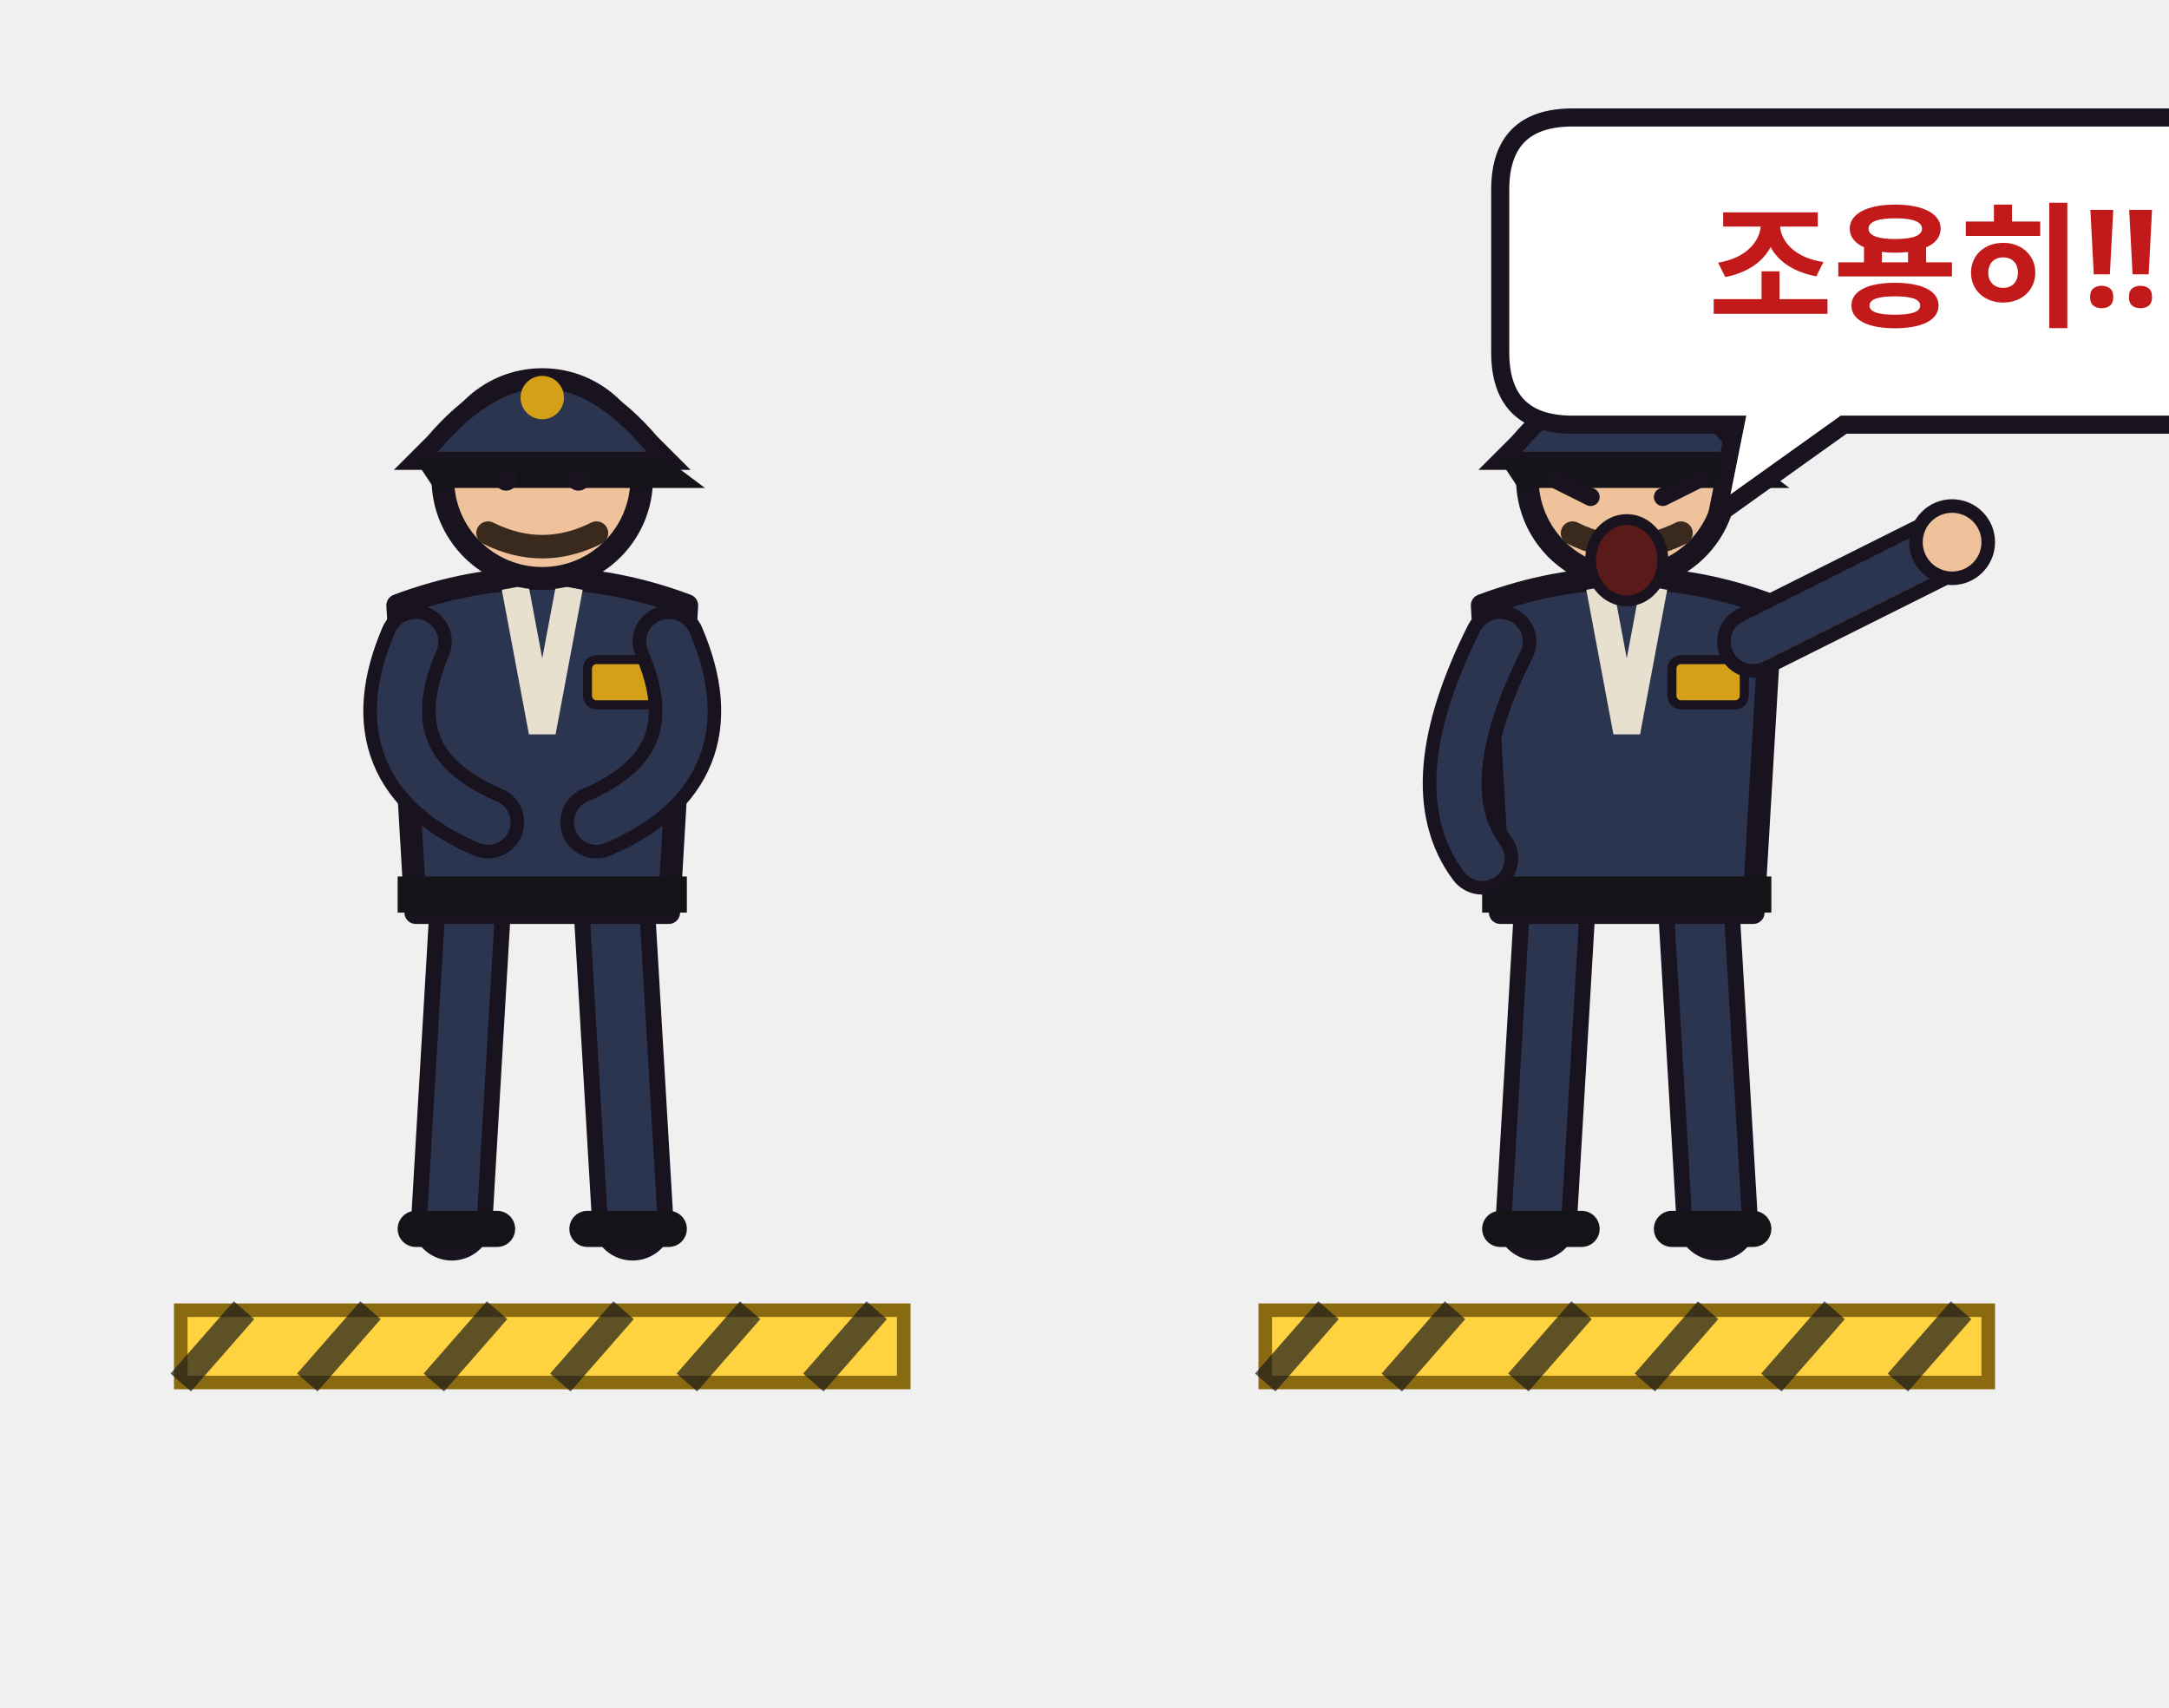
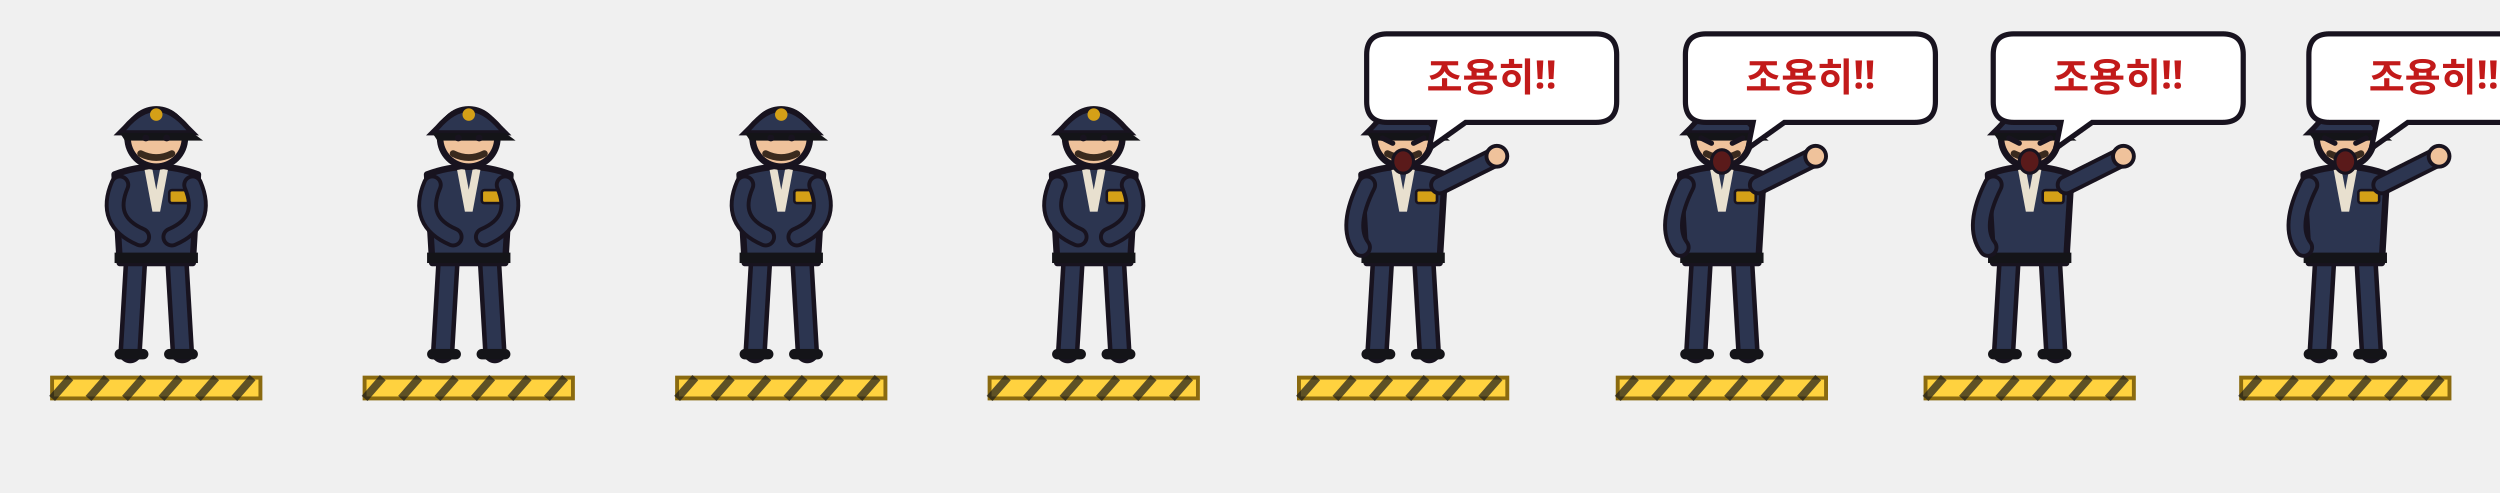
- <svg xmlns="http://www.w3.org/2000/svg" width="240" height="189" viewBox="0 0 240 189">
+ <svg xmlns="http://www.w3.org/2000/svg" width="960" height="189" viewBox="0 0 960 189">
  <g transform="translate(20 145)">
    <rect x="0" y="0" width="80" height="8" fill="#ffd23f" stroke="#8a6a10" stroke-width="1.5" />
    <path d="M0 8 l7 -8" stroke="#1a1a1a" stroke-width="3" opacity=".7" />
    <path d="M14 8 l7 -8" stroke="#1a1a1a" stroke-width="3" opacity=".7" />
    <path d="M28 8 l7 -8" stroke="#1a1a1a" stroke-width="3" opacity=".7" />
    <path d="M42 8 l7 -8" stroke="#1a1a1a" stroke-width="3" opacity=".7" />
    <path d="M56 8 l7 -8" stroke="#1a1a1a" stroke-width="3" opacity=".7" />
    <path d="M70 8 l7 -8" stroke="#1a1a1a" stroke-width="3" opacity=".7" />
    <g transform="translate(40 -6)">
      <g transform="translate(0 -4)">
        <path d="M-10 0 L-8 -34 M10 0 L8 -34" stroke="#18131f" stroke-width="9" stroke-linecap="round" />
        <path d="M-10 0 L-8 -34 M10 0 L8 -34" stroke="#2c3550" stroke-width="5.5" stroke-linecap="round" />
        <path d="M-14 1 h9 M5 1 h9" stroke="#141418" stroke-width="4" stroke-linecap="round" />
        <path d="M-14 -34 L14 -34 L16 -68 Q0 -74 -16 -68 Z" fill="#2c3550" stroke="#18131f" stroke-width="2.5" stroke-linejoin="round" />
        <path d="M-3 -70 L0 -54 L3 -70" stroke="#e8e0cf" stroke-width="3" fill="none" />
        <rect x="5" y="-62" width="8" height="5" rx="1" fill="#d4a017" stroke="#18131f" stroke-width="1" />
        <rect x="-16" y="-38" width="32" height="4" fill="#141418" />
        <path d="M-14 -64 Q-20 -50 -6 -44 M14 -64 Q20 -50 6 -44" stroke="#18131f" stroke-width="8" fill="none" stroke-linecap="round" />
        <path d="M-14 -64 Q-20 -50 -6 -44 M14 -64 Q20 -50 6 -44" stroke="#2c3550" stroke-width="5" fill="none" stroke-linecap="round" />
        <circle cx="0" cy="-82" r="11" fill="#efc29b" stroke="#18131f" stroke-width="2.5" />
        <path d="M-12 -86 Q0 -100 12 -86 L14 -84 L-14 -84 Z" fill="#2c3550" stroke="#18131f" stroke-width="2" />
        <path d="M-14 -84 h28 l4 3 h-30 Z" fill="#141418" />
        <circle cx="0" cy="-91" r="2.4" fill="#d4a017" />
        <path d="M-6 -76 Q0 -73 6 -76" stroke="#3a2a1e" stroke-width="2.6" fill="none" stroke-linecap="round" />
        <circle cx="-4" cy="-82" r="1.3" fill="#18131f" />
        <circle cx="4" cy="-82" r="1.3" fill="#18131f" />
        <path d="M-2 -71 h4" stroke="#18131f" stroke-width="1.4" />
      </g>
    </g>
  </g>
  <g transform="translate(140 145)">
    <rect x="0" y="0" width="80" height="8" fill="#ffd23f" stroke="#8a6a10" stroke-width="1.5" />
    <path d="M0 8 l7 -8" stroke="#1a1a1a" stroke-width="3" opacity=".7" />
    <path d="M14 8 l7 -8" stroke="#1a1a1a" stroke-width="3" opacity=".7" />
    <path d="M28 8 l7 -8" stroke="#1a1a1a" stroke-width="3" opacity=".7" />
    <path d="M42 8 l7 -8" stroke="#1a1a1a" stroke-width="3" opacity=".7" />
    <path d="M56 8 l7 -8" stroke="#1a1a1a" stroke-width="3" opacity=".7" />
    <path d="M70 8 l7 -8" stroke="#1a1a1a" stroke-width="3" opacity=".7" />
    <g transform="translate(40 -6)">
      <g transform="translate(0 -4)">
        <path d="M-10 0 L-8 -34 M10 0 L8 -34" stroke="#18131f" stroke-width="9" stroke-linecap="round" />
        <path d="M-10 0 L-8 -34 M10 0 L8 -34" stroke="#2c3550" stroke-width="5.5" stroke-linecap="round" />
        <path d="M-14 1 h9 M5 1 h9" stroke="#141418" stroke-width="4" stroke-linecap="round" />
        <path d="M-14 -34 L14 -34 L16 -68 Q0 -74 -16 -68 Z" fill="#2c3550" stroke="#18131f" stroke-width="2.5" stroke-linejoin="round" />
        <path d="M-3 -70 L0 -54 L3 -70" stroke="#e8e0cf" stroke-width="3" fill="none" />
        <rect x="5" y="-62" width="8" height="5" rx="1" fill="#d4a017" stroke="#18131f" stroke-width="1" />
        <rect x="-16" y="-38" width="32" height="4" fill="#141418" />
-         <path d="M14 -64 L34 -74" stroke="#18131f" stroke-width="8" stroke-linecap="round" />
-         <path d="M14 -64 L34 -74" stroke="#2c3550" stroke-width="5" stroke-linecap="round" />
-         <circle cx="36" cy="-75" r="4" fill="#efc29b" stroke="#18131f" stroke-width="1.5" />
-         <path d="M-14 -64 Q-22 -48 -16 -40" stroke="#18131f" stroke-width="8" fill="none" stroke-linecap="round" />
-         <path d="M-14 -64 Q-22 -48 -16 -40" stroke="#2c3550" stroke-width="5" fill="none" stroke-linecap="round" />
-         <circle cx="0" cy="-82" r="11" fill="#efc29b" stroke="#18131f" stroke-width="2.5" />
-         <path d="M-12 -86 Q0 -100 12 -86 L14 -84 L-14 -84 Z" fill="#2c3550" stroke="#18131f" stroke-width="2" />
-         <path d="M-14 -84 h28 l4 3 h-30 Z" fill="#141418" />
-         <circle cx="0" cy="-91" r="2.4" fill="#d4a017" />
-         <path d="M-6 -76 Q0 -73 6 -76" stroke="#3a2a1e" stroke-width="2.6" fill="none" stroke-linecap="round" />
-         <path d="M-4 -80 L-8 -82 M4 -80 L8 -82" stroke="#18131f" stroke-width="2" stroke-linecap="round" />
-         <ellipse cx="0" cy="-73" rx="4" ry="4.5" fill="#5a1a1a" stroke="#18131f" stroke-width="1.2" />
-         <path d="M20 -96 q6 -4 12 0 M24 -104 q8 -6 16 0 M28 -112 q10 -7 20 0" stroke="#fff" stroke-width="2.4" fill="none" stroke-linecap="round" />
-       </g>
-     </g>
-     <g transform="translate(64 -118)">
-       <path d="M-30 -14 h80 q8 0 8 8 v18 q0 8 -8 8 h-50 l-14 10 l2 -10 h-18 q-8 0 -8 -8 v-18 q0 -8 8 -8 Z" fill="#fff" stroke="#18131f" stroke-width="2" />
-       <text x="10" y="8" text-anchor="middle" font-size="15" font-weight="900" font-family="Apple SD Gothic Neo, Noto Sans KR, sans-serif" fill="#c21a1a">조용히!!</text>
+         <path d="M-14 -64 Q-20 -50 -6 -44 M14 -64 Q20 -50 6 -44" stroke="#18131f" stroke-width="8" fill="none" stroke-linecap="round" />
+         <path d="M-14 -64 Q-20 -50 -6 -44 M14 -64 Q20 -50 6 -44" stroke="#2c3550" stroke-width="5" fill="none" stroke-linecap="round" />
+         <circle cx="0" cy="-82" r="11" fill="#efc29b" stroke="#18131f" stroke-width="2.5" />
+         <path d="M-12 -86 Q0 -100 12 -86 L14 -84 L-14 -84 Z" fill="#2c3550" stroke="#18131f" stroke-width="2" />
+         <path d="M-14 -84 h28 l4 3 h-30 Z" fill="#141418" />
+         <circle cx="0" cy="-91" r="2.4" fill="#d4a017" />
+         <path d="M-6 -76 Q0 -73 6 -76" stroke="#3a2a1e" stroke-width="2.6" fill="none" stroke-linecap="round" />
+         <circle cx="-4" cy="-82" r="1.3" fill="#18131f" />
+         <circle cx="4" cy="-82" r="1.3" fill="#18131f" />
+         <path d="M-2 -71 h4" stroke="#18131f" stroke-width="1.4" />
+       </g>
+     </g>
+   </g>
+   <g transform="translate(260 145)">
+     <rect x="0" y="0" width="80" height="8" fill="#ffd23f" stroke="#8a6a10" stroke-width="1.5" />
+     <path d="M0 8 l7 -8" stroke="#1a1a1a" stroke-width="3" opacity=".7" />
+     <path d="M14 8 l7 -8" stroke="#1a1a1a" stroke-width="3" opacity=".7" />
+     <path d="M28 8 l7 -8" stroke="#1a1a1a" stroke-width="3" opacity=".7" />
+     <path d="M42 8 l7 -8" stroke="#1a1a1a" stroke-width="3" opacity=".7" />
+     <path d="M56 8 l7 -8" stroke="#1a1a1a" stroke-width="3" opacity=".7" />
+     <path d="M70 8 l7 -8" stroke="#1a1a1a" stroke-width="3" opacity=".7" />
+     <g transform="translate(40 -6)">
+       <g transform="translate(0 -4)">
+         <path d="M-10 0 L-8 -34 M10 0 L8 -34" stroke="#18131f" stroke-width="9" stroke-linecap="round" />
+         <path d="M-10 0 L-8 -34 M10 0 L8 -34" stroke="#2c3550" stroke-width="5.5" stroke-linecap="round" />
+         <path d="M-14 1 h9 M5 1 h9" stroke="#141418" stroke-width="4" stroke-linecap="round" />
+         <path d="M-14 -34 L14 -34 L16 -68 Q0 -74 -16 -68 Z" fill="#2c3550" stroke="#18131f" stroke-width="2.5" stroke-linejoin="round" />
+         <path d="M-3 -70 L0 -54 L3 -70" stroke="#e8e0cf" stroke-width="3" fill="none" />
+         <rect x="5" y="-62" width="8" height="5" rx="1" fill="#d4a017" stroke="#18131f" stroke-width="1" />
+         <rect x="-16" y="-38" width="32" height="4" fill="#141418" />
+         <path d="M-14 -64 Q-20 -50 -6 -44 M14 -64 Q20 -50 6 -44" stroke="#18131f" stroke-width="8" fill="none" stroke-linecap="round" />
+         <path d="M-14 -64 Q-20 -50 -6 -44 M14 -64 Q20 -50 6 -44" stroke="#2c3550" stroke-width="5" fill="none" stroke-linecap="round" />
+         <circle cx="0" cy="-82" r="11" fill="#efc29b" stroke="#18131f" stroke-width="2.5" />
+         <path d="M-12 -86 Q0 -100 12 -86 L14 -84 L-14 -84 Z" fill="#2c3550" stroke="#18131f" stroke-width="2" />
+         <path d="M-14 -84 h28 l4 3 h-30 Z" fill="#141418" />
+         <circle cx="0" cy="-91" r="2.4" fill="#d4a017" />
+         <path d="M-6 -76 Q0 -73 6 -76" stroke="#3a2a1e" stroke-width="2.6" fill="none" stroke-linecap="round" />
+         <circle cx="-4" cy="-82" r="1.3" fill="#18131f" />
+         <circle cx="4" cy="-82" r="1.3" fill="#18131f" />
+         <path d="M-2 -71 h4" stroke="#18131f" stroke-width="1.4" />
+       </g>
+     </g>
+   </g>
+   <g transform="translate(380 145)">
+     <rect x="0" y="0" width="80" height="8" fill="#ffd23f" stroke="#8a6a10" stroke-width="1.5" />
+     <path d="M0 8 l7 -8" stroke="#1a1a1a" stroke-width="3" opacity=".7" />
+     <path d="M14 8 l7 -8" stroke="#1a1a1a" stroke-width="3" opacity=".7" />
+     <path d="M28 8 l7 -8" stroke="#1a1a1a" stroke-width="3" opacity=".7" />
+     <path d="M42 8 l7 -8" stroke="#1a1a1a" stroke-width="3" opacity=".7" />
+     <path d="M56 8 l7 -8" stroke="#1a1a1a" stroke-width="3" opacity=".7" />
+     <path d="M70 8 l7 -8" stroke="#1a1a1a" stroke-width="3" opacity=".7" />
+     <g transform="translate(40 -6)">
+       <g transform="translate(0 -4)">
+         <path d="M-10 0 L-8 -34 M10 0 L8 -34" stroke="#18131f" stroke-width="9" stroke-linecap="round" />
+         <path d="M-10 0 L-8 -34 M10 0 L8 -34" stroke="#2c3550" stroke-width="5.5" stroke-linecap="round" />
+         <path d="M-14 1 h9 M5 1 h9" stroke="#141418" stroke-width="4" stroke-linecap="round" />
+         <path d="M-14 -34 L14 -34 L16 -68 Q0 -74 -16 -68 Z" fill="#2c3550" stroke="#18131f" stroke-width="2.5" stroke-linejoin="round" />
+         <path d="M-3 -70 L0 -54 L3 -70" stroke="#e8e0cf" stroke-width="3" fill="none" />
+         <rect x="5" y="-62" width="8" height="5" rx="1" fill="#d4a017" stroke="#18131f" stroke-width="1" />
+         <rect x="-16" y="-38" width="32" height="4" fill="#141418" />
+         <path d="M-14 -64 Q-20 -50 -6 -44 M14 -64 Q20 -50 6 -44" stroke="#18131f" stroke-width="8" fill="none" stroke-linecap="round" />
+         <path d="M-14 -64 Q-20 -50 -6 -44 M14 -64 Q20 -50 6 -44" stroke="#2c3550" stroke-width="5" fill="none" stroke-linecap="round" />
+         <circle cx="0" cy="-82" r="11" fill="#efc29b" stroke="#18131f" stroke-width="2.5" />
+         <path d="M-12 -86 Q0 -100 12 -86 L14 -84 L-14 -84 Z" fill="#2c3550" stroke="#18131f" stroke-width="2" />
+         <path d="M-14 -84 h28 l4 3 h-30 Z" fill="#141418" />
+         <circle cx="0" cy="-91" r="2.4" fill="#d4a017" />
+         <path d="M-6 -76 Q0 -73 6 -76" stroke="#3a2a1e" stroke-width="2.6" fill="none" stroke-linecap="round" />
+         <circle cx="-4" cy="-82" r="1.3" fill="#18131f" />
+         <circle cx="4" cy="-82" r="1.3" fill="#18131f" />
+         <path d="M-2 -71 h4" stroke="#18131f" stroke-width="1.4" />
+       </g>
+     </g>
+   </g>
+   <g transform="translate(500 145)">
+     <g transform="translate(-1.2 0)">
+       <rect x="0" y="0" width="80" height="8" fill="#ffd23f" stroke="#8a6a10" stroke-width="1.5" />
+       <path d="M0 8 l7 -8" stroke="#1a1a1a" stroke-width="3" opacity=".7" />
+       <path d="M14 8 l7 -8" stroke="#1a1a1a" stroke-width="3" opacity=".7" />
+       <path d="M28 8 l7 -8" stroke="#1a1a1a" stroke-width="3" opacity=".7" />
+       <path d="M42 8 l7 -8" stroke="#1a1a1a" stroke-width="3" opacity=".7" />
+       <path d="M56 8 l7 -8" stroke="#1a1a1a" stroke-width="3" opacity=".7" />
+       <path d="M70 8 l7 -8" stroke="#1a1a1a" stroke-width="3" opacity=".7" />
+       <g transform="translate(40 -6)">
+         <g transform="translate(0 -4)">
+           <path d="M-10 0 L-8 -34 M10 0 L8 -34" stroke="#18131f" stroke-width="9" stroke-linecap="round" />
+           <path d="M-10 0 L-8 -34 M10 0 L8 -34" stroke="#2c3550" stroke-width="5.5" stroke-linecap="round" />
+           <path d="M-14 1 h9 M5 1 h9" stroke="#141418" stroke-width="4" stroke-linecap="round" />
+           <path d="M-14 -34 L14 -34 L16 -68 Q0 -74 -16 -68 Z" fill="#2c3550" stroke="#18131f" stroke-width="2.5" stroke-linejoin="round" />
+           <path d="M-3 -70 L0 -54 L3 -70" stroke="#e8e0cf" stroke-width="3" fill="none" />
+           <rect x="5" y="-62" width="8" height="5" rx="1" fill="#d4a017" stroke="#18131f" stroke-width="1" />
+           <rect x="-16" y="-38" width="32" height="4" fill="#141418" />
+           <path d="M14 -64 L34 -74" stroke="#18131f" stroke-width="8" stroke-linecap="round" />
+           <path d="M14 -64 L34 -74" stroke="#2c3550" stroke-width="5" stroke-linecap="round" />
+           <circle cx="36" cy="-75" r="4" fill="#efc29b" stroke="#18131f" stroke-width="1.5" />
+           <path d="M-14 -64 Q-22 -48 -16 -40" stroke="#18131f" stroke-width="8" fill="none" stroke-linecap="round" />
+           <path d="M-14 -64 Q-22 -48 -16 -40" stroke="#2c3550" stroke-width="5" fill="none" stroke-linecap="round" />
+           <circle cx="0" cy="-82" r="11" fill="#efc29b" stroke="#18131f" stroke-width="2.5" />
+           <path d="M-12 -86 Q0 -100 12 -86 L14 -84 L-14 -84 Z" fill="#2c3550" stroke="#18131f" stroke-width="2" />
+           <path d="M-14 -84 h28 l4 3 h-30 Z" fill="#141418" />
+           <circle cx="0" cy="-91" r="2.4" fill="#d4a017" />
+           <path d="M-6 -76 Q0 -73 6 -76" stroke="#3a2a1e" stroke-width="2.6" fill="none" stroke-linecap="round" />
+           <path d="M-4 -80 L-8 -82 M4 -80 L8 -82" stroke="#18131f" stroke-width="2" stroke-linecap="round" />
+           <ellipse cx="0" cy="-73" rx="4" ry="4.5" fill="#5a1a1a" stroke="#18131f" stroke-width="1.2" />
+           <path d="M20 -96 q6 -4 12 0 M24 -104 q8 -6 16 0 M28 -112 q10 -7 20 0" stroke="#fff" stroke-width="2.4" fill="none" stroke-linecap="round" />
+         </g>
+       </g>
+       <g transform="translate(64 -118)">
+         <path d="M-30 -14 h80 q8 0 8 8 v18 q0 8 -8 8 h-50 l-14 10 l2 -10 h-18 q-8 0 -8 -8 v-18 q0 -8 8 -8 Z" fill="#fff" stroke="#18131f" stroke-width="2" />
+         <text x="10" y="8" text-anchor="middle" font-size="15" font-weight="900" font-family="Apple SD Gothic Neo, Noto Sans KR, sans-serif" fill="#c21a1a">조용히!!</text>
+       </g>
+     </g>
+   </g>
+   <g transform="translate(620 145)">
+     <g transform="translate(1.2 0)">
+       <rect x="0" y="0" width="80" height="8" fill="#ffd23f" stroke="#8a6a10" stroke-width="1.5" />
+       <path d="M0 8 l7 -8" stroke="#1a1a1a" stroke-width="3" opacity=".7" />
+       <path d="M14 8 l7 -8" stroke="#1a1a1a" stroke-width="3" opacity=".7" />
+       <path d="M28 8 l7 -8" stroke="#1a1a1a" stroke-width="3" opacity=".7" />
+       <path d="M42 8 l7 -8" stroke="#1a1a1a" stroke-width="3" opacity=".7" />
+       <path d="M56 8 l7 -8" stroke="#1a1a1a" stroke-width="3" opacity=".7" />
+       <path d="M70 8 l7 -8" stroke="#1a1a1a" stroke-width="3" opacity=".7" />
+       <g transform="translate(40 -6)">
+         <g transform="translate(0 -4)">
+           <path d="M-10 0 L-8 -34 M10 0 L8 -34" stroke="#18131f" stroke-width="9" stroke-linecap="round" />
+           <path d="M-10 0 L-8 -34 M10 0 L8 -34" stroke="#2c3550" stroke-width="5.5" stroke-linecap="round" />
+           <path d="M-14 1 h9 M5 1 h9" stroke="#141418" stroke-width="4" stroke-linecap="round" />
+           <path d="M-14 -34 L14 -34 L16 -68 Q0 -74 -16 -68 Z" fill="#2c3550" stroke="#18131f" stroke-width="2.5" stroke-linejoin="round" />
+           <path d="M-3 -70 L0 -54 L3 -70" stroke="#e8e0cf" stroke-width="3" fill="none" />
+           <rect x="5" y="-62" width="8" height="5" rx="1" fill="#d4a017" stroke="#18131f" stroke-width="1" />
+           <rect x="-16" y="-38" width="32" height="4" fill="#141418" />
+           <path d="M14 -64 L34 -74" stroke="#18131f" stroke-width="8" stroke-linecap="round" />
+           <path d="M14 -64 L34 -74" stroke="#2c3550" stroke-width="5" stroke-linecap="round" />
+           <circle cx="36" cy="-75" r="4" fill="#efc29b" stroke="#18131f" stroke-width="1.5" />
+           <path d="M-14 -64 Q-22 -48 -16 -40" stroke="#18131f" stroke-width="8" fill="none" stroke-linecap="round" />
+           <path d="M-14 -64 Q-22 -48 -16 -40" stroke="#2c3550" stroke-width="5" fill="none" stroke-linecap="round" />
+           <circle cx="0" cy="-82" r="11" fill="#efc29b" stroke="#18131f" stroke-width="2.5" />
+           <path d="M-12 -86 Q0 -100 12 -86 L14 -84 L-14 -84 Z" fill="#2c3550" stroke="#18131f" stroke-width="2" />
+           <path d="M-14 -84 h28 l4 3 h-30 Z" fill="#141418" />
+           <circle cx="0" cy="-91" r="2.4" fill="#d4a017" />
+           <path d="M-6 -76 Q0 -73 6 -76" stroke="#3a2a1e" stroke-width="2.6" fill="none" stroke-linecap="round" />
+           <path d="M-4 -80 L-8 -82 M4 -80 L8 -82" stroke="#18131f" stroke-width="2" stroke-linecap="round" />
+           <ellipse cx="0" cy="-73" rx="4" ry="4.5" fill="#5a1a1a" stroke="#18131f" stroke-width="1.2" />
+           <path d="M20 -96 q6 -4 12 0 M24 -104 q8 -6 16 0 M28 -112 q10 -7 20 0" stroke="#fff" stroke-width="2.4" fill="none" stroke-linecap="round" />
+         </g>
+       </g>
+       <g transform="translate(64 -118)">
+         <path d="M-30 -14 h80 q8 0 8 8 v18 q0 8 -8 8 h-50 l-14 10 l2 -10 h-18 q-8 0 -8 -8 v-18 q0 -8 8 -8 Z" fill="#fff" stroke="#18131f" stroke-width="2" />
+         <text x="10" y="8" text-anchor="middle" font-size="15" font-weight="900" font-family="Apple SD Gothic Neo, Noto Sans KR, sans-serif" fill="#c21a1a">조용히!!</text>
+       </g>
+     </g>
+   </g>
+   <g transform="translate(740 145)">
+     <g transform="translate(-0.6 0)">
+       <rect x="0" y="0" width="80" height="8" fill="#ffd23f" stroke="#8a6a10" stroke-width="1.5" />
+       <path d="M0 8 l7 -8" stroke="#1a1a1a" stroke-width="3" opacity=".7" />
+       <path d="M14 8 l7 -8" stroke="#1a1a1a" stroke-width="3" opacity=".7" />
+       <path d="M28 8 l7 -8" stroke="#1a1a1a" stroke-width="3" opacity=".7" />
+       <path d="M42 8 l7 -8" stroke="#1a1a1a" stroke-width="3" opacity=".7" />
+       <path d="M56 8 l7 -8" stroke="#1a1a1a" stroke-width="3" opacity=".7" />
+       <path d="M70 8 l7 -8" stroke="#1a1a1a" stroke-width="3" opacity=".7" />
+       <g transform="translate(40 -6)">
+         <g transform="translate(0 -4)">
+           <path d="M-10 0 L-8 -34 M10 0 L8 -34" stroke="#18131f" stroke-width="9" stroke-linecap="round" />
+           <path d="M-10 0 L-8 -34 M10 0 L8 -34" stroke="#2c3550" stroke-width="5.5" stroke-linecap="round" />
+           <path d="M-14 1 h9 M5 1 h9" stroke="#141418" stroke-width="4" stroke-linecap="round" />
+           <path d="M-14 -34 L14 -34 L16 -68 Q0 -74 -16 -68 Z" fill="#2c3550" stroke="#18131f" stroke-width="2.5" stroke-linejoin="round" />
+           <path d="M-3 -70 L0 -54 L3 -70" stroke="#e8e0cf" stroke-width="3" fill="none" />
+           <rect x="5" y="-62" width="8" height="5" rx="1" fill="#d4a017" stroke="#18131f" stroke-width="1" />
+           <rect x="-16" y="-38" width="32" height="4" fill="#141418" />
+           <path d="M14 -64 L34 -74" stroke="#18131f" stroke-width="8" stroke-linecap="round" />
+           <path d="M14 -64 L34 -74" stroke="#2c3550" stroke-width="5" stroke-linecap="round" />
+           <circle cx="36" cy="-75" r="4" fill="#efc29b" stroke="#18131f" stroke-width="1.5" />
+           <path d="M-14 -64 Q-22 -48 -16 -40" stroke="#18131f" stroke-width="8" fill="none" stroke-linecap="round" />
+           <path d="M-14 -64 Q-22 -48 -16 -40" stroke="#2c3550" stroke-width="5" fill="none" stroke-linecap="round" />
+           <circle cx="0" cy="-82" r="11" fill="#efc29b" stroke="#18131f" stroke-width="2.5" />
+           <path d="M-12 -86 Q0 -100 12 -86 L14 -84 L-14 -84 Z" fill="#2c3550" stroke="#18131f" stroke-width="2" />
+           <path d="M-14 -84 h28 l4 3 h-30 Z" fill="#141418" />
+           <circle cx="0" cy="-91" r="2.4" fill="#d4a017" />
+           <path d="M-6 -76 Q0 -73 6 -76" stroke="#3a2a1e" stroke-width="2.6" fill="none" stroke-linecap="round" />
+           <path d="M-4 -80 L-8 -82 M4 -80 L8 -82" stroke="#18131f" stroke-width="2" stroke-linecap="round" />
+           <ellipse cx="0" cy="-73" rx="4" ry="4.5" fill="#5a1a1a" stroke="#18131f" stroke-width="1.2" />
+           <path d="M20 -96 q6 -4 12 0 M24 -104 q8 -6 16 0 M28 -112 q10 -7 20 0" stroke="#fff" stroke-width="2.4" fill="none" stroke-linecap="round" />
+         </g>
+       </g>
+       <g transform="translate(64 -118)">
+         <path d="M-30 -14 h80 q8 0 8 8 v18 q0 8 -8 8 h-50 l-14 10 l2 -10 h-18 q-8 0 -8 -8 v-18 q0 -8 8 -8 Z" fill="#fff" stroke="#18131f" stroke-width="2" />
+         <text x="10" y="8" text-anchor="middle" font-size="15" font-weight="900" font-family="Apple SD Gothic Neo, Noto Sans KR, sans-serif" fill="#c21a1a">조용히!!</text>
+       </g>
+     </g>
+   </g>
+   <g transform="translate(860 145)">
+     <g transform="translate(0.6 0)">
+       <rect x="0" y="0" width="80" height="8" fill="#ffd23f" stroke="#8a6a10" stroke-width="1.5" />
+       <path d="M0 8 l7 -8" stroke="#1a1a1a" stroke-width="3" opacity=".7" />
+       <path d="M14 8 l7 -8" stroke="#1a1a1a" stroke-width="3" opacity=".7" />
+       <path d="M28 8 l7 -8" stroke="#1a1a1a" stroke-width="3" opacity=".7" />
+       <path d="M42 8 l7 -8" stroke="#1a1a1a" stroke-width="3" opacity=".7" />
+       <path d="M56 8 l7 -8" stroke="#1a1a1a" stroke-width="3" opacity=".7" />
+       <path d="M70 8 l7 -8" stroke="#1a1a1a" stroke-width="3" opacity=".7" />
+       <g transform="translate(40 -6)">
+         <g transform="translate(0 -4)">
+           <path d="M-10 0 L-8 -34 M10 0 L8 -34" stroke="#18131f" stroke-width="9" stroke-linecap="round" />
+           <path d="M-10 0 L-8 -34 M10 0 L8 -34" stroke="#2c3550" stroke-width="5.5" stroke-linecap="round" />
+           <path d="M-14 1 h9 M5 1 h9" stroke="#141418" stroke-width="4" stroke-linecap="round" />
+           <path d="M-14 -34 L14 -34 L16 -68 Q0 -74 -16 -68 Z" fill="#2c3550" stroke="#18131f" stroke-width="2.5" stroke-linejoin="round" />
+           <path d="M-3 -70 L0 -54 L3 -70" stroke="#e8e0cf" stroke-width="3" fill="none" />
+           <rect x="5" y="-62" width="8" height="5" rx="1" fill="#d4a017" stroke="#18131f" stroke-width="1" />
+           <rect x="-16" y="-38" width="32" height="4" fill="#141418" />
+           <path d="M14 -64 L34 -74" stroke="#18131f" stroke-width="8" stroke-linecap="round" />
+           <path d="M14 -64 L34 -74" stroke="#2c3550" stroke-width="5" stroke-linecap="round" />
+           <circle cx="36" cy="-75" r="4" fill="#efc29b" stroke="#18131f" stroke-width="1.5" />
+           <path d="M-14 -64 Q-22 -48 -16 -40" stroke="#18131f" stroke-width="8" fill="none" stroke-linecap="round" />
+           <path d="M-14 -64 Q-22 -48 -16 -40" stroke="#2c3550" stroke-width="5" fill="none" stroke-linecap="round" />
+           <circle cx="0" cy="-82" r="11" fill="#efc29b" stroke="#18131f" stroke-width="2.5" />
+           <path d="M-12 -86 Q0 -100 12 -86 L14 -84 L-14 -84 Z" fill="#2c3550" stroke="#18131f" stroke-width="2" />
+           <path d="M-14 -84 h28 l4 3 h-30 Z" fill="#141418" />
+           <circle cx="0" cy="-91" r="2.4" fill="#d4a017" />
+           <path d="M-6 -76 Q0 -73 6 -76" stroke="#3a2a1e" stroke-width="2.6" fill="none" stroke-linecap="round" />
+           <path d="M-4 -80 L-8 -82 M4 -80 L8 -82" stroke="#18131f" stroke-width="2" stroke-linecap="round" />
+           <ellipse cx="0" cy="-73" rx="4" ry="4.5" fill="#5a1a1a" stroke="#18131f" stroke-width="1.2" />
+           <path d="M20 -96 q6 -4 12 0 M24 -104 q8 -6 16 0 M28 -112 q10 -7 20 0" stroke="#fff" stroke-width="2.4" fill="none" stroke-linecap="round" />
+         </g>
+       </g>
+       <g transform="translate(64 -118)">
+         <path d="M-30 -14 h80 q8 0 8 8 v18 q0 8 -8 8 h-50 l-14 10 l2 -10 h-18 q-8 0 -8 -8 v-18 q0 -8 8 -8 Z" fill="#fff" stroke="#18131f" stroke-width="2" />
+         <text x="10" y="8" text-anchor="middle" font-size="15" font-weight="900" font-family="Apple SD Gothic Neo, Noto Sans KR, sans-serif" fill="#c21a1a">조용히!!</text>
+       </g>
    </g>
  </g>
</svg>
